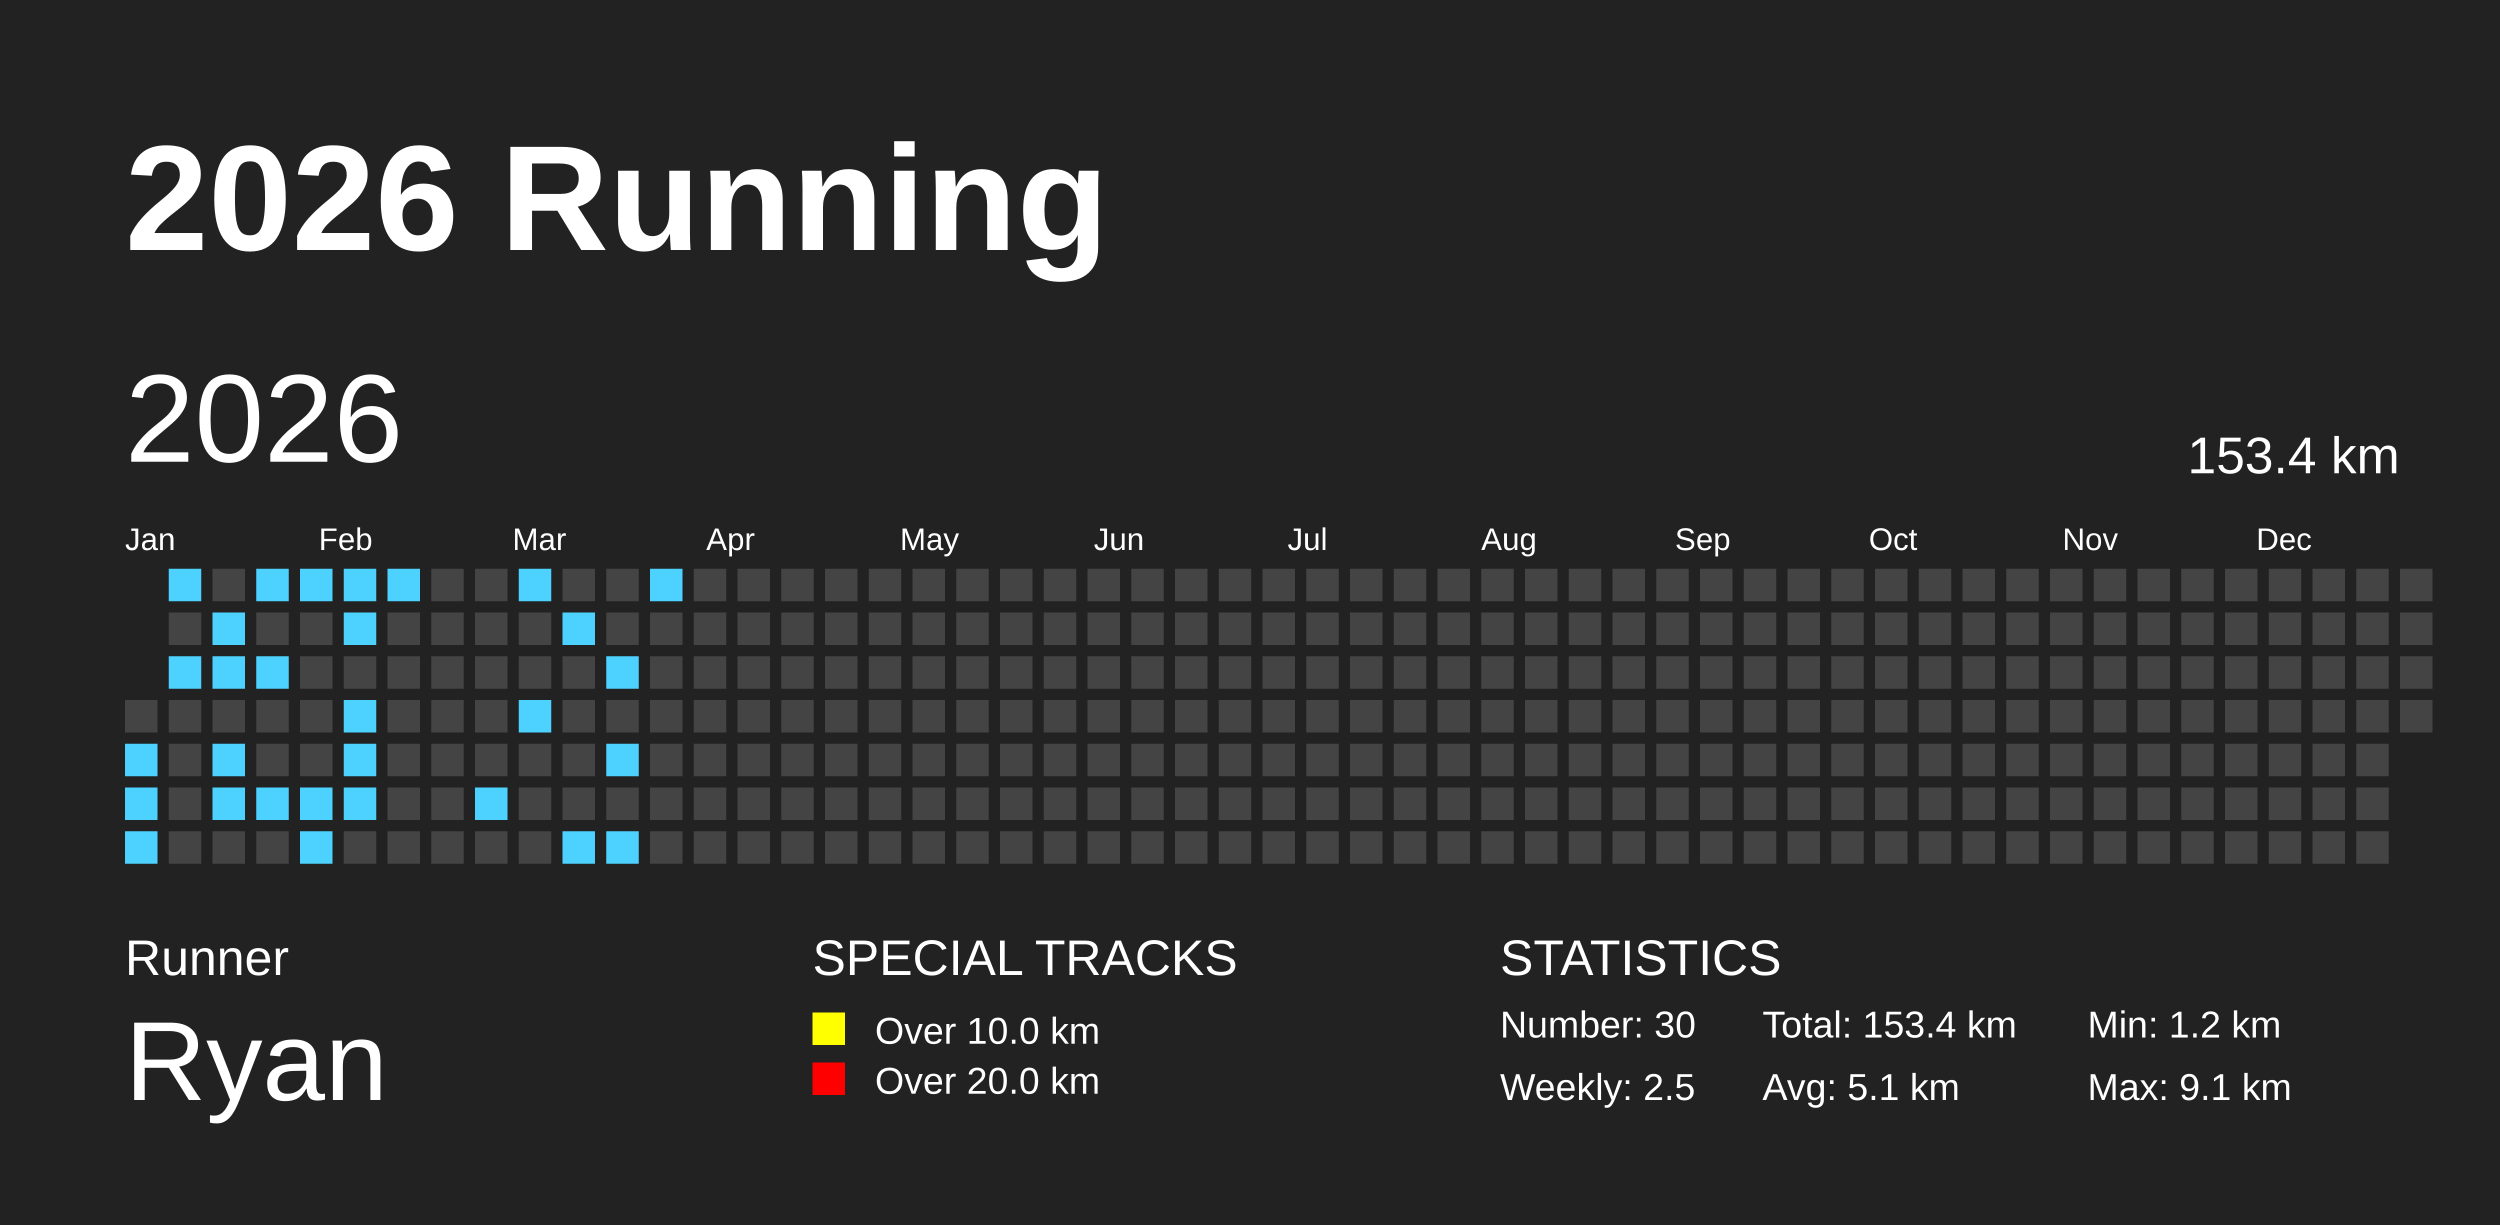
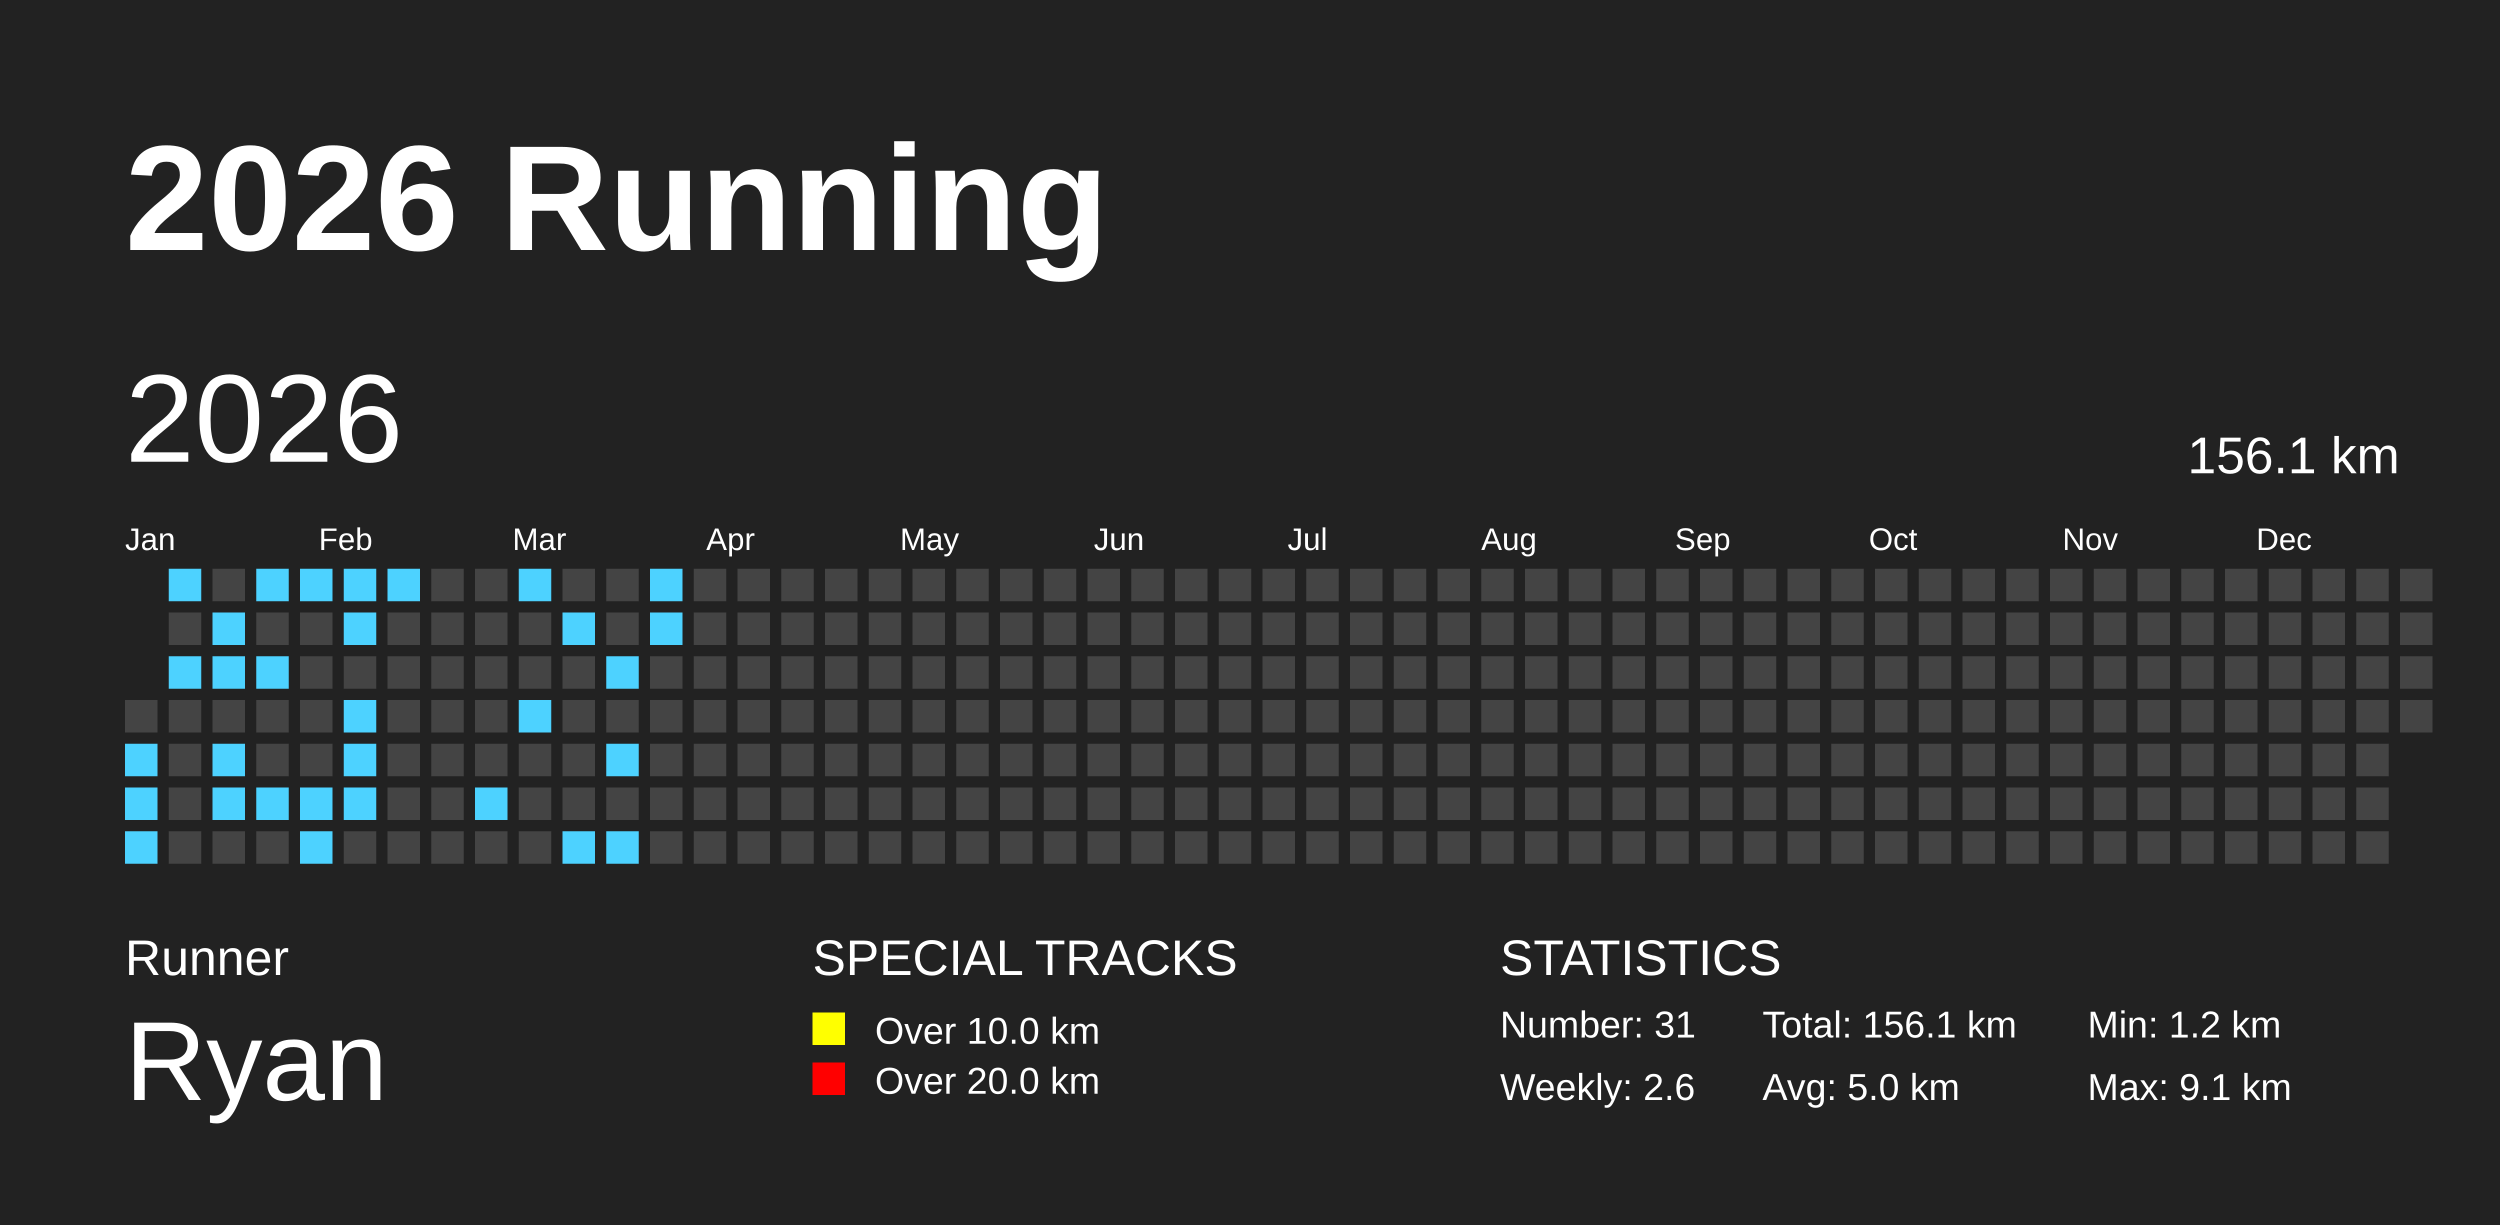
<svg xmlns="http://www.w3.org/2000/svg" baseProfile="full" height="98mm" version="1.1" viewBox="0,0,200,98" width="200mm">
  <defs />
  <rect fill="#222222" height="98" width="200" x="0" y="0" />
  <text fill="#FFFFFF" style="font-size:12px; font-family:Arial; font-weight:bold;" x="10" y="20">2026 Running</text>
  <text fill="#FFFFFF" style="font-size:4px; font-family:Arial" x="10" y="78">Runner</text>
  <text fill="#FFFFFF" style="font-size:9px; font-family:Arial" x="10" y="88">Ryan</text>
  <text fill="#FFFFFF" style="font-size:4px; font-family:Arial" x="65" y="78">SPECIAL TRACKS</text>
  <rect fill="yellow" height="2.6" width="2.6" x="65" y="81" />
  <text fill="#FFFFFF" style="font-size:3px; font-family:Arial" x="70" y="83.5">Over 10.0 km</text>
  <rect fill="red" height="2.6" width="2.6" x="65" y="85" />
  <text fill="#FFFFFF" style="font-size:3px; font-family:Arial" x="70" y="87.5">Over 20.0 km</text>
  <text fill="#FFFFFF" style="font-size:4px; font-family:Arial" x="120" y="78">STATISTICS</text>
-   <text fill="#FFFFFF" style="font-size:3px; font-family:Arial" x="120" y="83">Number: 30</text>
-   <text fill="#FFFFFF" style="font-size:3px; font-family:Arial" x="120" y="88">Weekly: 2.5</text>
-   <text fill="#FFFFFF" style="font-size:3px; font-family:Arial" x="141" y="83">Total: 153.4 km</text>
-   <text fill="#FFFFFF" style="font-size:3px; font-family:Arial" x="141" y="88">Avg: 5.1 km</text>
+   <text fill="#FFFFFF" style="font-size:3px; font-family:Arial" x="120" y="83">Number: 31</text>
+   <text fill="#FFFFFF" style="font-size:3px; font-family:Arial" x="120" y="88">Weekly: 2.6</text>
+   <text fill="#FFFFFF" style="font-size:3px; font-family:Arial" x="141" y="83">Total: 156.1 km</text>
+   <text fill="#FFFFFF" style="font-size:3px; font-family:Arial" x="141" y="88">Avg: 5.0 km</text>
  <text fill="#FFFFFF" style="font-size:3px; font-family:Arial" x="167" y="83">Min: 1.2 km</text>
  <text fill="#FFFFFF" style="font-size:3px; font-family:Arial" x="167" y="88">Max: 9.1 km</text>
  <text dominant-baseline="hanging" fill="#FFFFFF" style="font-size:10.0px; font-family:Arial;" x="10" y="30">2026</text>
-   <text dominant-baseline="hanging" fill="#FFFFFF" style="font-size:4.125px; font-family:Arial;" x="175" y="35">153.4 km</text>
+   <text dominant-baseline="hanging" fill="#FFFFFF" style="font-size:4.125px; font-family:Arial;" x="175" y="35">156.1 km</text>
  <text fill="#FFFFFF" style="font-size:2.5px; font-family:Arial" x="10.0" y="44">Jan</text>
  <text fill="#FFFFFF" style="font-size:2.5px; font-family:Arial" x="25.5" y="44">Feb</text>
  <text fill="#FFFFFF" style="font-size:2.5px; font-family:Arial" x="41.0" y="44">Mar</text>
  <text fill="#FFFFFF" style="font-size:2.5px; font-family:Arial" x="56.5" y="44">Apr</text>
  <text fill="#FFFFFF" style="font-size:2.5px; font-family:Arial" x="72.0" y="44">May</text>
  <text fill="#FFFFFF" style="font-size:2.5px; font-family:Arial" x="87.5" y="44">Jun</text>
  <text fill="#FFFFFF" style="font-size:2.5px; font-family:Arial" x="103.0" y="44">Jul</text>
  <text fill="#FFFFFF" style="font-size:2.5px; font-family:Arial" x="118.5" y="44">Aug</text>
  <text fill="#FFFFFF" style="font-size:2.5px; font-family:Arial" x="134.0" y="44">Sep</text>
  <text fill="#FFFFFF" style="font-size:2.5px; font-family:Arial" x="149.5" y="44">Oct</text>
  <text fill="#FFFFFF" style="font-size:2.5px; font-family:Arial" x="165.0" y="44">Nov</text>
  <text fill="#FFFFFF" style="font-size:2.5px; font-family:Arial" x="180.5" y="44">Dec</text>
  <rect fill="#444444" height="2.6" width="2.6" x="10.0" y="56.0" />
  <rect fill="#4DD2FF" height="2.6" width="2.6" x="10.0" y="59.5" />
  <rect fill="#4DD2FF" height="2.6" width="2.6" x="10.0" y="63.0" />
  <rect fill="#4DD2FF" height="2.6" width="2.6" x="10.0" y="66.5" />
  <rect fill="#4DD2FF" height="2.6" width="2.6" x="13.5" y="45.5" />
  <rect fill="#444444" height="2.6" width="2.6" x="13.5" y="49.0" />
  <rect fill="#4DD2FF" height="2.6" width="2.6" x="13.5" y="52.5" />
  <rect fill="#444444" height="2.6" width="2.6" x="13.5" y="56.0" />
  <rect fill="#444444" height="2.6" width="2.6" x="13.5" y="59.5" />
  <rect fill="#444444" height="2.6" width="2.6" x="13.5" y="63.0" />
  <rect fill="#444444" height="2.6" width="2.6" x="13.5" y="66.5" />
  <rect fill="#444444" height="2.6" width="2.6" x="17.0" y="45.5" />
  <rect fill="#4DD2FF" height="2.6" width="2.6" x="17.0" y="49.0" />
  <rect fill="#4DD2FF" height="2.6" width="2.6" x="17.0" y="52.5" />
  <rect fill="#444444" height="2.6" width="2.6" x="17.0" y="56.0" />
  <rect fill="#4DD2FF" height="2.6" width="2.6" x="17.0" y="59.5" />
  <rect fill="#4DD2FF" height="2.6" width="2.6" x="17.0" y="63.0" />
  <rect fill="#444444" height="2.6" width="2.6" x="17.0" y="66.5" />
  <rect fill="#4DD2FF" height="2.6" width="2.6" x="20.5" y="45.5" />
  <rect fill="#444444" height="2.6" width="2.6" x="20.5" y="49.0" />
  <rect fill="#4DD2FF" height="2.6" width="2.6" x="20.5" y="52.5" />
  <rect fill="#444444" height="2.6" width="2.6" x="20.5" y="56.0" />
  <rect fill="#444444" height="2.6" width="2.6" x="20.5" y="59.5" />
  <rect fill="#4DD2FF" height="2.6" width="2.6" x="20.5" y="63.0" />
  <rect fill="#444444" height="2.6" width="2.6" x="20.5" y="66.5" />
  <rect fill="#4DD2FF" height="2.6" width="2.6" x="24.0" y="45.5" />
  <rect fill="#444444" height="2.6" width="2.6" x="24.0" y="49.0" />
  <rect fill="#444444" height="2.6" width="2.6" x="24.0" y="52.5" />
  <rect fill="#444444" height="2.6" width="2.6" x="24.0" y="56.0" />
  <rect fill="#444444" height="2.6" width="2.6" x="24.0" y="59.5" />
  <rect fill="#4DD2FF" height="2.6" width="2.6" x="24.0" y="63.0" />
  <rect fill="#4DD2FF" height="2.6" width="2.6" x="24.0" y="66.5" />
  <rect fill="#4DD2FF" height="2.6" width="2.6" x="27.5" y="45.5" />
  <rect fill="#4DD2FF" height="2.6" width="2.6" x="27.5" y="49.0" />
  <rect fill="#444444" height="2.6" width="2.6" x="27.5" y="52.5" />
  <rect fill="#4DD2FF" height="2.6" width="2.6" x="27.5" y="56.0" />
  <rect fill="#4DD2FF" height="2.6" width="2.6" x="27.5" y="59.5" />
  <rect fill="#4DD2FF" height="2.6" width="2.6" x="27.5" y="63.0" />
  <rect fill="#444444" height="2.6" width="2.6" x="27.5" y="66.5" />
  <rect fill="#4DD2FF" height="2.6" width="2.6" x="31.0" y="45.5" />
  <rect fill="#444444" height="2.6" width="2.6" x="31.0" y="49.0" />
  <rect fill="#444444" height="2.6" width="2.6" x="31.0" y="52.5" />
  <rect fill="#444444" height="2.6" width="2.6" x="31.0" y="56.0" />
  <rect fill="#444444" height="2.6" width="2.6" x="31.0" y="59.5" />
  <rect fill="#444444" height="2.6" width="2.6" x="31.0" y="63.0" />
  <rect fill="#444444" height="2.6" width="2.6" x="31.0" y="66.5" />
  <rect fill="#444444" height="2.6" width="2.6" x="34.5" y="45.5" />
  <rect fill="#444444" height="2.6" width="2.6" x="34.5" y="49.0" />
  <rect fill="#444444" height="2.6" width="2.6" x="34.5" y="52.5" />
  <rect fill="#444444" height="2.6" width="2.6" x="34.5" y="56.0" />
  <rect fill="#444444" height="2.6" width="2.6" x="34.5" y="59.5" />
  <rect fill="#444444" height="2.6" width="2.6" x="34.5" y="63.0" />
  <rect fill="#444444" height="2.6" width="2.6" x="34.5" y="66.5" />
  <rect fill="#444444" height="2.6" width="2.6" x="38.0" y="45.5" />
  <rect fill="#444444" height="2.6" width="2.6" x="38.0" y="49.0" />
  <rect fill="#444444" height="2.6" width="2.6" x="38.0" y="52.5" />
  <rect fill="#444444" height="2.6" width="2.6" x="38.0" y="56.0" />
  <rect fill="#444444" height="2.6" width="2.6" x="38.0" y="59.5" />
  <rect fill="#4DD2FF" height="2.6" width="2.6" x="38.0" y="63.0" />
  <rect fill="#444444" height="2.6" width="2.6" x="38.0" y="66.5" />
  <rect fill="#4DD2FF" height="2.6" width="2.6" x="41.5" y="45.5" />
  <rect fill="#444444" height="2.6" width="2.6" x="41.5" y="49.0" />
  <rect fill="#444444" height="2.6" width="2.6" x="41.5" y="52.5" />
  <rect fill="#4DD2FF" height="2.6" width="2.6" x="41.5" y="56.0" />
  <rect fill="#444444" height="2.6" width="2.6" x="41.5" y="59.5" />
  <rect fill="#444444" height="2.6" width="2.6" x="41.5" y="63.0" />
  <rect fill="#444444" height="2.6" width="2.6" x="41.5" y="66.5" />
  <rect fill="#444444" height="2.6" width="2.6" x="45.0" y="45.5" />
  <rect fill="#4DD2FF" height="2.6" width="2.6" x="45.0" y="49.0" />
  <rect fill="#444444" height="2.6" width="2.6" x="45.0" y="52.5" />
  <rect fill="#444444" height="2.6" width="2.6" x="45.0" y="56.0" />
  <rect fill="#444444" height="2.6" width="2.6" x="45.0" y="59.5" />
  <rect fill="#444444" height="2.6" width="2.6" x="45.0" y="63.0" />
  <rect fill="#4DD2FF" height="2.6" width="2.6" x="45.0" y="66.5" />
  <rect fill="#444444" height="2.6" width="2.6" x="48.5" y="45.5" />
  <rect fill="#444444" height="2.6" width="2.6" x="48.5" y="49.0" />
  <rect fill="#4DD2FF" height="2.6" width="2.6" x="48.5" y="52.5" />
  <rect fill="#444444" height="2.6" width="2.6" x="48.5" y="56.0" />
  <rect fill="#4DD2FF" height="2.6" width="2.6" x="48.5" y="59.5" />
  <rect fill="#444444" height="2.6" width="2.6" x="48.5" y="63.0" />
  <rect fill="#4DD2FF" height="2.6" width="2.6" x="48.5" y="66.5" />
  <rect fill="#4DD2FF" height="2.6" width="2.6" x="52.0" y="45.5" />
-   <rect fill="#444444" height="2.6" width="2.6" x="52.0" y="49.0" />
+   <rect fill="#4DD2FF" height="2.6" width="2.6" x="52.0" y="49.0" />
  <rect fill="#444444" height="2.6" width="2.6" x="52.0" y="52.5" />
  <rect fill="#444444" height="2.6" width="2.6" x="52.0" y="56.0" />
  <rect fill="#444444" height="2.6" width="2.6" x="52.0" y="59.5" />
  <rect fill="#444444" height="2.6" width="2.6" x="52.0" y="63.0" />
  <rect fill="#444444" height="2.6" width="2.6" x="52.0" y="66.5" />
  <rect fill="#444444" height="2.6" width="2.6" x="55.5" y="45.5" />
  <rect fill="#444444" height="2.6" width="2.6" x="55.5" y="49.0" />
  <rect fill="#444444" height="2.6" width="2.6" x="55.5" y="52.5" />
  <rect fill="#444444" height="2.6" width="2.6" x="55.5" y="56.0" />
  <rect fill="#444444" height="2.6" width="2.6" x="55.5" y="59.5" />
  <rect fill="#444444" height="2.6" width="2.6" x="55.5" y="63.0" />
  <rect fill="#444444" height="2.6" width="2.6" x="55.5" y="66.5" />
  <rect fill="#444444" height="2.6" width="2.6" x="59.0" y="45.5" />
  <rect fill="#444444" height="2.6" width="2.6" x="59.0" y="49.0" />
  <rect fill="#444444" height="2.6" width="2.6" x="59.0" y="52.5" />
  <rect fill="#444444" height="2.6" width="2.6" x="59.0" y="56.0" />
  <rect fill="#444444" height="2.6" width="2.6" x="59.0" y="59.5" />
  <rect fill="#444444" height="2.6" width="2.6" x="59.0" y="63.0" />
  <rect fill="#444444" height="2.6" width="2.6" x="59.0" y="66.5" />
  <rect fill="#444444" height="2.6" width="2.6" x="62.5" y="45.5" />
  <rect fill="#444444" height="2.6" width="2.6" x="62.5" y="49.0" />
  <rect fill="#444444" height="2.6" width="2.6" x="62.5" y="52.5" />
  <rect fill="#444444" height="2.6" width="2.6" x="62.5" y="56.0" />
  <rect fill="#444444" height="2.6" width="2.6" x="62.5" y="59.5" />
  <rect fill="#444444" height="2.6" width="2.6" x="62.5" y="63.0" />
  <rect fill="#444444" height="2.6" width="2.6" x="62.5" y="66.5" />
  <rect fill="#444444" height="2.6" width="2.6" x="66.0" y="45.5" />
  <rect fill="#444444" height="2.6" width="2.6" x="66.0" y="49.0" />
  <rect fill="#444444" height="2.6" width="2.6" x="66.0" y="52.5" />
  <rect fill="#444444" height="2.6" width="2.6" x="66.0" y="56.0" />
  <rect fill="#444444" height="2.6" width="2.6" x="66.0" y="59.5" />
  <rect fill="#444444" height="2.6" width="2.6" x="66.0" y="63.0" />
  <rect fill="#444444" height="2.6" width="2.6" x="66.0" y="66.5" />
  <rect fill="#444444" height="2.6" width="2.6" x="69.5" y="45.5" />
  <rect fill="#444444" height="2.6" width="2.6" x="69.5" y="49.0" />
  <rect fill="#444444" height="2.6" width="2.6" x="69.5" y="52.5" />
  <rect fill="#444444" height="2.6" width="2.6" x="69.5" y="56.0" />
  <rect fill="#444444" height="2.6" width="2.6" x="69.5" y="59.5" />
  <rect fill="#444444" height="2.6" width="2.6" x="69.5" y="63.0" />
  <rect fill="#444444" height="2.6" width="2.6" x="69.5" y="66.5" />
  <rect fill="#444444" height="2.6" width="2.6" x="73.0" y="45.5" />
  <rect fill="#444444" height="2.6" width="2.6" x="73.0" y="49.0" />
  <rect fill="#444444" height="2.6" width="2.6" x="73.0" y="52.5" />
  <rect fill="#444444" height="2.6" width="2.6" x="73.0" y="56.0" />
  <rect fill="#444444" height="2.6" width="2.6" x="73.0" y="59.5" />
  <rect fill="#444444" height="2.6" width="2.6" x="73.0" y="63.0" />
  <rect fill="#444444" height="2.6" width="2.6" x="73.0" y="66.5" />
  <rect fill="#444444" height="2.6" width="2.6" x="76.5" y="45.5" />
  <rect fill="#444444" height="2.6" width="2.6" x="76.5" y="49.0" />
  <rect fill="#444444" height="2.6" width="2.6" x="76.5" y="52.5" />
  <rect fill="#444444" height="2.6" width="2.6" x="76.5" y="56.0" />
  <rect fill="#444444" height="2.6" width="2.6" x="76.5" y="59.5" />
  <rect fill="#444444" height="2.6" width="2.6" x="76.5" y="63.0" />
  <rect fill="#444444" height="2.6" width="2.6" x="76.5" y="66.5" />
  <rect fill="#444444" height="2.6" width="2.6" x="80.0" y="45.5" />
  <rect fill="#444444" height="2.6" width="2.6" x="80.0" y="49.0" />
  <rect fill="#444444" height="2.6" width="2.6" x="80.0" y="52.5" />
  <rect fill="#444444" height="2.6" width="2.6" x="80.0" y="56.0" />
  <rect fill="#444444" height="2.6" width="2.6" x="80.0" y="59.5" />
  <rect fill="#444444" height="2.6" width="2.6" x="80.0" y="63.0" />
  <rect fill="#444444" height="2.6" width="2.6" x="80.0" y="66.5" />
  <rect fill="#444444" height="2.6" width="2.6" x="83.5" y="45.5" />
  <rect fill="#444444" height="2.6" width="2.6" x="83.5" y="49.0" />
  <rect fill="#444444" height="2.6" width="2.6" x="83.5" y="52.5" />
  <rect fill="#444444" height="2.6" width="2.6" x="83.5" y="56.0" />
  <rect fill="#444444" height="2.6" width="2.6" x="83.5" y="59.5" />
  <rect fill="#444444" height="2.6" width="2.6" x="83.5" y="63.0" />
  <rect fill="#444444" height="2.6" width="2.6" x="83.5" y="66.5" />
  <rect fill="#444444" height="2.6" width="2.6" x="87.0" y="45.5" />
  <rect fill="#444444" height="2.6" width="2.6" x="87.0" y="49.0" />
  <rect fill="#444444" height="2.6" width="2.6" x="87.0" y="52.5" />
  <rect fill="#444444" height="2.6" width="2.6" x="87.0" y="56.0" />
  <rect fill="#444444" height="2.6" width="2.6" x="87.0" y="59.5" />
  <rect fill="#444444" height="2.6" width="2.6" x="87.0" y="63.0" />
  <rect fill="#444444" height="2.6" width="2.6" x="87.0" y="66.5" />
  <rect fill="#444444" height="2.6" width="2.6" x="90.5" y="45.5" />
  <rect fill="#444444" height="2.6" width="2.6" x="90.5" y="49.0" />
  <rect fill="#444444" height="2.6" width="2.6" x="90.5" y="52.5" />
  <rect fill="#444444" height="2.6" width="2.6" x="90.5" y="56.0" />
  <rect fill="#444444" height="2.6" width="2.6" x="90.5" y="59.5" />
  <rect fill="#444444" height="2.6" width="2.6" x="90.5" y="63.0" />
  <rect fill="#444444" height="2.6" width="2.6" x="90.5" y="66.5" />
  <rect fill="#444444" height="2.6" width="2.6" x="94.0" y="45.5" />
  <rect fill="#444444" height="2.6" width="2.6" x="94.0" y="49.0" />
  <rect fill="#444444" height="2.6" width="2.6" x="94.0" y="52.5" />
  <rect fill="#444444" height="2.6" width="2.6" x="94.0" y="56.0" />
  <rect fill="#444444" height="2.6" width="2.6" x="94.0" y="59.5" />
  <rect fill="#444444" height="2.6" width="2.6" x="94.0" y="63.0" />
  <rect fill="#444444" height="2.6" width="2.6" x="94.0" y="66.5" />
  <rect fill="#444444" height="2.6" width="2.6" x="97.5" y="45.5" />
  <rect fill="#444444" height="2.6" width="2.6" x="97.5" y="49.0" />
  <rect fill="#444444" height="2.6" width="2.6" x="97.5" y="52.5" />
  <rect fill="#444444" height="2.6" width="2.6" x="97.5" y="56.0" />
  <rect fill="#444444" height="2.6" width="2.6" x="97.5" y="59.5" />
  <rect fill="#444444" height="2.6" width="2.6" x="97.5" y="63.0" />
  <rect fill="#444444" height="2.6" width="2.6" x="97.5" y="66.5" />
  <rect fill="#444444" height="2.6" width="2.6" x="101.0" y="45.5" />
  <rect fill="#444444" height="2.6" width="2.6" x="101.0" y="49.0" />
  <rect fill="#444444" height="2.6" width="2.6" x="101.0" y="52.5" />
  <rect fill="#444444" height="2.6" width="2.6" x="101.0" y="56.0" />
  <rect fill="#444444" height="2.6" width="2.6" x="101.0" y="59.5" />
  <rect fill="#444444" height="2.6" width="2.6" x="101.0" y="63.0" />
  <rect fill="#444444" height="2.6" width="2.6" x="101.0" y="66.5" />
  <rect fill="#444444" height="2.6" width="2.6" x="104.5" y="45.5" />
  <rect fill="#444444" height="2.6" width="2.6" x="104.5" y="49.0" />
  <rect fill="#444444" height="2.6" width="2.6" x="104.5" y="52.5" />
  <rect fill="#444444" height="2.6" width="2.6" x="104.5" y="56.0" />
  <rect fill="#444444" height="2.6" width="2.6" x="104.5" y="59.5" />
  <rect fill="#444444" height="2.6" width="2.6" x="104.5" y="63.0" />
  <rect fill="#444444" height="2.6" width="2.6" x="104.5" y="66.5" />
  <rect fill="#444444" height="2.6" width="2.6" x="108.0" y="45.5" />
  <rect fill="#444444" height="2.6" width="2.6" x="108.0" y="49.0" />
  <rect fill="#444444" height="2.6" width="2.6" x="108.0" y="52.5" />
  <rect fill="#444444" height="2.6" width="2.6" x="108.0" y="56.0" />
  <rect fill="#444444" height="2.6" width="2.6" x="108.0" y="59.5" />
  <rect fill="#444444" height="2.6" width="2.6" x="108.0" y="63.0" />
  <rect fill="#444444" height="2.6" width="2.6" x="108.0" y="66.5" />
  <rect fill="#444444" height="2.6" width="2.6" x="111.5" y="45.5" />
  <rect fill="#444444" height="2.6" width="2.6" x="111.5" y="49.0" />
  <rect fill="#444444" height="2.6" width="2.6" x="111.5" y="52.5" />
  <rect fill="#444444" height="2.6" width="2.6" x="111.5" y="56.0" />
  <rect fill="#444444" height="2.6" width="2.6" x="111.5" y="59.5" />
  <rect fill="#444444" height="2.6" width="2.6" x="111.5" y="63.0" />
  <rect fill="#444444" height="2.6" width="2.6" x="111.5" y="66.5" />
  <rect fill="#444444" height="2.6" width="2.6" x="115.0" y="45.5" />
  <rect fill="#444444" height="2.6" width="2.6" x="115.0" y="49.0" />
  <rect fill="#444444" height="2.6" width="2.6" x="115.0" y="52.5" />
  <rect fill="#444444" height="2.6" width="2.6" x="115.0" y="56.0" />
  <rect fill="#444444" height="2.6" width="2.6" x="115.0" y="59.5" />
  <rect fill="#444444" height="2.6" width="2.6" x="115.0" y="63.0" />
  <rect fill="#444444" height="2.6" width="2.6" x="115.0" y="66.5" />
  <rect fill="#444444" height="2.6" width="2.6" x="118.5" y="45.5" />
  <rect fill="#444444" height="2.6" width="2.6" x="118.5" y="49.0" />
  <rect fill="#444444" height="2.6" width="2.6" x="118.5" y="52.5" />
  <rect fill="#444444" height="2.6" width="2.6" x="118.5" y="56.0" />
  <rect fill="#444444" height="2.6" width="2.6" x="118.5" y="59.5" />
  <rect fill="#444444" height="2.6" width="2.6" x="118.5" y="63.0" />
  <rect fill="#444444" height="2.6" width="2.6" x="118.5" y="66.5" />
  <rect fill="#444444" height="2.6" width="2.6" x="122.0" y="45.5" />
  <rect fill="#444444" height="2.6" width="2.6" x="122.0" y="49.0" />
  <rect fill="#444444" height="2.6" width="2.6" x="122.0" y="52.5" />
  <rect fill="#444444" height="2.6" width="2.6" x="122.0" y="56.0" />
  <rect fill="#444444" height="2.6" width="2.6" x="122.0" y="59.5" />
  <rect fill="#444444" height="2.6" width="2.6" x="122.0" y="63.0" />
  <rect fill="#444444" height="2.6" width="2.6" x="122.0" y="66.5" />
  <rect fill="#444444" height="2.6" width="2.6" x="125.5" y="45.5" />
  <rect fill="#444444" height="2.6" width="2.6" x="125.5" y="49.0" />
  <rect fill="#444444" height="2.6" width="2.6" x="125.5" y="52.5" />
  <rect fill="#444444" height="2.6" width="2.6" x="125.5" y="56.0" />
  <rect fill="#444444" height="2.6" width="2.6" x="125.5" y="59.5" />
  <rect fill="#444444" height="2.6" width="2.6" x="125.5" y="63.0" />
  <rect fill="#444444" height="2.6" width="2.6" x="125.5" y="66.5" />
  <rect fill="#444444" height="2.6" width="2.6" x="129.0" y="45.5" />
  <rect fill="#444444" height="2.6" width="2.6" x="129.0" y="49.0" />
  <rect fill="#444444" height="2.6" width="2.6" x="129.0" y="52.5" />
  <rect fill="#444444" height="2.6" width="2.6" x="129.0" y="56.0" />
  <rect fill="#444444" height="2.6" width="2.6" x="129.0" y="59.5" />
  <rect fill="#444444" height="2.6" width="2.6" x="129.0" y="63.0" />
  <rect fill="#444444" height="2.6" width="2.6" x="129.0" y="66.5" />
  <rect fill="#444444" height="2.6" width="2.6" x="132.5" y="45.5" />
  <rect fill="#444444" height="2.6" width="2.6" x="132.5" y="49.0" />
  <rect fill="#444444" height="2.6" width="2.6" x="132.5" y="52.5" />
  <rect fill="#444444" height="2.6" width="2.6" x="132.5" y="56.0" />
  <rect fill="#444444" height="2.6" width="2.6" x="132.5" y="59.5" />
  <rect fill="#444444" height="2.6" width="2.6" x="132.5" y="63.0" />
  <rect fill="#444444" height="2.6" width="2.6" x="132.5" y="66.5" />
  <rect fill="#444444" height="2.6" width="2.6" x="136.0" y="45.5" />
  <rect fill="#444444" height="2.6" width="2.6" x="136.0" y="49.0" />
  <rect fill="#444444" height="2.6" width="2.6" x="136.0" y="52.5" />
  <rect fill="#444444" height="2.6" width="2.6" x="136.0" y="56.0" />
  <rect fill="#444444" height="2.6" width="2.6" x="136.0" y="59.5" />
  <rect fill="#444444" height="2.6" width="2.6" x="136.0" y="63.0" />
  <rect fill="#444444" height="2.6" width="2.6" x="136.0" y="66.5" />
  <rect fill="#444444" height="2.6" width="2.6" x="139.5" y="45.5" />
  <rect fill="#444444" height="2.6" width="2.6" x="139.5" y="49.0" />
  <rect fill="#444444" height="2.6" width="2.6" x="139.5" y="52.5" />
  <rect fill="#444444" height="2.6" width="2.6" x="139.5" y="56.0" />
  <rect fill="#444444" height="2.6" width="2.6" x="139.5" y="59.5" />
  <rect fill="#444444" height="2.6" width="2.6" x="139.5" y="63.0" />
  <rect fill="#444444" height="2.6" width="2.6" x="139.5" y="66.5" />
  <rect fill="#444444" height="2.6" width="2.6" x="143.0" y="45.5" />
  <rect fill="#444444" height="2.6" width="2.6" x="143.0" y="49.0" />
  <rect fill="#444444" height="2.6" width="2.6" x="143.0" y="52.5" />
  <rect fill="#444444" height="2.6" width="2.6" x="143.0" y="56.0" />
  <rect fill="#444444" height="2.6" width="2.6" x="143.0" y="59.5" />
  <rect fill="#444444" height="2.6" width="2.6" x="143.0" y="63.0" />
  <rect fill="#444444" height="2.6" width="2.6" x="143.0" y="66.5" />
  <rect fill="#444444" height="2.6" width="2.6" x="146.5" y="45.5" />
  <rect fill="#444444" height="2.6" width="2.6" x="146.5" y="49.0" />
  <rect fill="#444444" height="2.6" width="2.6" x="146.5" y="52.5" />
  <rect fill="#444444" height="2.6" width="2.6" x="146.5" y="56.0" />
  <rect fill="#444444" height="2.6" width="2.6" x="146.5" y="59.5" />
  <rect fill="#444444" height="2.6" width="2.6" x="146.5" y="63.0" />
  <rect fill="#444444" height="2.6" width="2.6" x="146.5" y="66.5" />
  <rect fill="#444444" height="2.6" width="2.6" x="150.0" y="45.5" />
  <rect fill="#444444" height="2.6" width="2.6" x="150.0" y="49.0" />
  <rect fill="#444444" height="2.6" width="2.6" x="150.0" y="52.5" />
  <rect fill="#444444" height="2.6" width="2.6" x="150.0" y="56.0" />
  <rect fill="#444444" height="2.6" width="2.6" x="150.0" y="59.5" />
  <rect fill="#444444" height="2.6" width="2.6" x="150.0" y="63.0" />
  <rect fill="#444444" height="2.6" width="2.6" x="150.0" y="66.5" />
  <rect fill="#444444" height="2.6" width="2.6" x="153.5" y="45.5" />
  <rect fill="#444444" height="2.6" width="2.6" x="153.5" y="49.0" />
  <rect fill="#444444" height="2.6" width="2.6" x="153.5" y="52.5" />
  <rect fill="#444444" height="2.6" width="2.6" x="153.5" y="56.0" />
  <rect fill="#444444" height="2.6" width="2.6" x="153.5" y="59.5" />
  <rect fill="#444444" height="2.6" width="2.6" x="153.5" y="63.0" />
  <rect fill="#444444" height="2.6" width="2.6" x="153.5" y="66.5" />
  <rect fill="#444444" height="2.6" width="2.6" x="157.0" y="45.5" />
  <rect fill="#444444" height="2.6" width="2.6" x="157.0" y="49.0" />
  <rect fill="#444444" height="2.6" width="2.6" x="157.0" y="52.5" />
  <rect fill="#444444" height="2.6" width="2.6" x="157.0" y="56.0" />
  <rect fill="#444444" height="2.6" width="2.6" x="157.0" y="59.5" />
  <rect fill="#444444" height="2.6" width="2.6" x="157.0" y="63.0" />
  <rect fill="#444444" height="2.6" width="2.6" x="157.0" y="66.5" />
  <rect fill="#444444" height="2.6" width="2.6" x="160.5" y="45.5" />
  <rect fill="#444444" height="2.6" width="2.6" x="160.5" y="49.0" />
  <rect fill="#444444" height="2.6" width="2.6" x="160.5" y="52.5" />
  <rect fill="#444444" height="2.6" width="2.6" x="160.5" y="56.0" />
  <rect fill="#444444" height="2.6" width="2.6" x="160.5" y="59.5" />
  <rect fill="#444444" height="2.6" width="2.6" x="160.5" y="63.0" />
  <rect fill="#444444" height="2.6" width="2.6" x="160.5" y="66.5" />
  <rect fill="#444444" height="2.6" width="2.6" x="164.0" y="45.5" />
  <rect fill="#444444" height="2.6" width="2.6" x="164.0" y="49.0" />
  <rect fill="#444444" height="2.6" width="2.6" x="164.0" y="52.5" />
  <rect fill="#444444" height="2.6" width="2.6" x="164.0" y="56.0" />
  <rect fill="#444444" height="2.6" width="2.6" x="164.0" y="59.5" />
  <rect fill="#444444" height="2.6" width="2.6" x="164.0" y="63.0" />
  <rect fill="#444444" height="2.6" width="2.6" x="164.0" y="66.5" />
  <rect fill="#444444" height="2.6" width="2.6" x="167.5" y="45.5" />
  <rect fill="#444444" height="2.6" width="2.6" x="167.5" y="49.0" />
  <rect fill="#444444" height="2.6" width="2.6" x="167.5" y="52.5" />
  <rect fill="#444444" height="2.6" width="2.6" x="167.5" y="56.0" />
  <rect fill="#444444" height="2.6" width="2.6" x="167.5" y="59.5" />
  <rect fill="#444444" height="2.6" width="2.6" x="167.5" y="63.0" />
  <rect fill="#444444" height="2.6" width="2.6" x="167.5" y="66.5" />
  <rect fill="#444444" height="2.6" width="2.6" x="171.0" y="45.5" />
  <rect fill="#444444" height="2.6" width="2.6" x="171.0" y="49.0" />
  <rect fill="#444444" height="2.6" width="2.6" x="171.0" y="52.5" />
  <rect fill="#444444" height="2.6" width="2.6" x="171.0" y="56.0" />
  <rect fill="#444444" height="2.6" width="2.6" x="171.0" y="59.5" />
  <rect fill="#444444" height="2.6" width="2.6" x="171.0" y="63.0" />
  <rect fill="#444444" height="2.6" width="2.6" x="171.0" y="66.5" />
  <rect fill="#444444" height="2.6" width="2.6" x="174.5" y="45.5" />
  <rect fill="#444444" height="2.6" width="2.6" x="174.5" y="49.0" />
  <rect fill="#444444" height="2.6" width="2.6" x="174.5" y="52.5" />
  <rect fill="#444444" height="2.6" width="2.6" x="174.5" y="56.0" />
  <rect fill="#444444" height="2.6" width="2.6" x="174.5" y="59.5" />
  <rect fill="#444444" height="2.6" width="2.6" x="174.5" y="63.0" />
  <rect fill="#444444" height="2.6" width="2.6" x="174.5" y="66.5" />
  <rect fill="#444444" height="2.6" width="2.6" x="178.0" y="45.5" />
  <rect fill="#444444" height="2.6" width="2.6" x="178.0" y="49.0" />
  <rect fill="#444444" height="2.6" width="2.6" x="178.0" y="52.5" />
  <rect fill="#444444" height="2.6" width="2.6" x="178.0" y="56.0" />
  <rect fill="#444444" height="2.6" width="2.6" x="178.0" y="59.5" />
  <rect fill="#444444" height="2.6" width="2.6" x="178.0" y="63.0" />
  <rect fill="#444444" height="2.6" width="2.6" x="178.0" y="66.5" />
  <rect fill="#444444" height="2.6" width="2.6" x="181.5" y="45.5" />
  <rect fill="#444444" height="2.6" width="2.6" x="181.5" y="49.0" />
  <rect fill="#444444" height="2.6" width="2.6" x="181.5" y="52.5" />
  <rect fill="#444444" height="2.6" width="2.6" x="181.5" y="56.0" />
  <rect fill="#444444" height="2.6" width="2.6" x="181.5" y="59.5" />
  <rect fill="#444444" height="2.6" width="2.6" x="181.5" y="63.0" />
  <rect fill="#444444" height="2.6" width="2.6" x="181.5" y="66.5" />
  <rect fill="#444444" height="2.6" width="2.6" x="185.0" y="45.5" />
  <rect fill="#444444" height="2.6" width="2.6" x="185.0" y="49.0" />
  <rect fill="#444444" height="2.6" width="2.6" x="185.0" y="52.5" />
  <rect fill="#444444" height="2.6" width="2.6" x="185.0" y="56.0" />
  <rect fill="#444444" height="2.6" width="2.6" x="185.0" y="59.5" />
  <rect fill="#444444" height="2.6" width="2.6" x="185.0" y="63.0" />
  <rect fill="#444444" height="2.6" width="2.6" x="185.0" y="66.5" />
  <rect fill="#444444" height="2.6" width="2.6" x="188.5" y="45.5" />
  <rect fill="#444444" height="2.6" width="2.6" x="188.5" y="49.0" />
  <rect fill="#444444" height="2.6" width="2.6" x="188.5" y="52.5" />
  <rect fill="#444444" height="2.6" width="2.6" x="188.5" y="56.0" />
  <rect fill="#444444" height="2.6" width="2.6" x="188.5" y="59.5" />
  <rect fill="#444444" height="2.6" width="2.6" x="188.5" y="63.0" />
  <rect fill="#444444" height="2.6" width="2.6" x="188.5" y="66.5" />
  <rect fill="#444444" height="2.6" width="2.6" x="192.0" y="45.5" />
  <rect fill="#444444" height="2.6" width="2.6" x="192.0" y="49.0" />
  <rect fill="#444444" height="2.6" width="2.6" x="192.0" y="52.5" />
  <rect fill="#444444" height="2.6" width="2.6" x="192.0" y="56.0" />
</svg>
